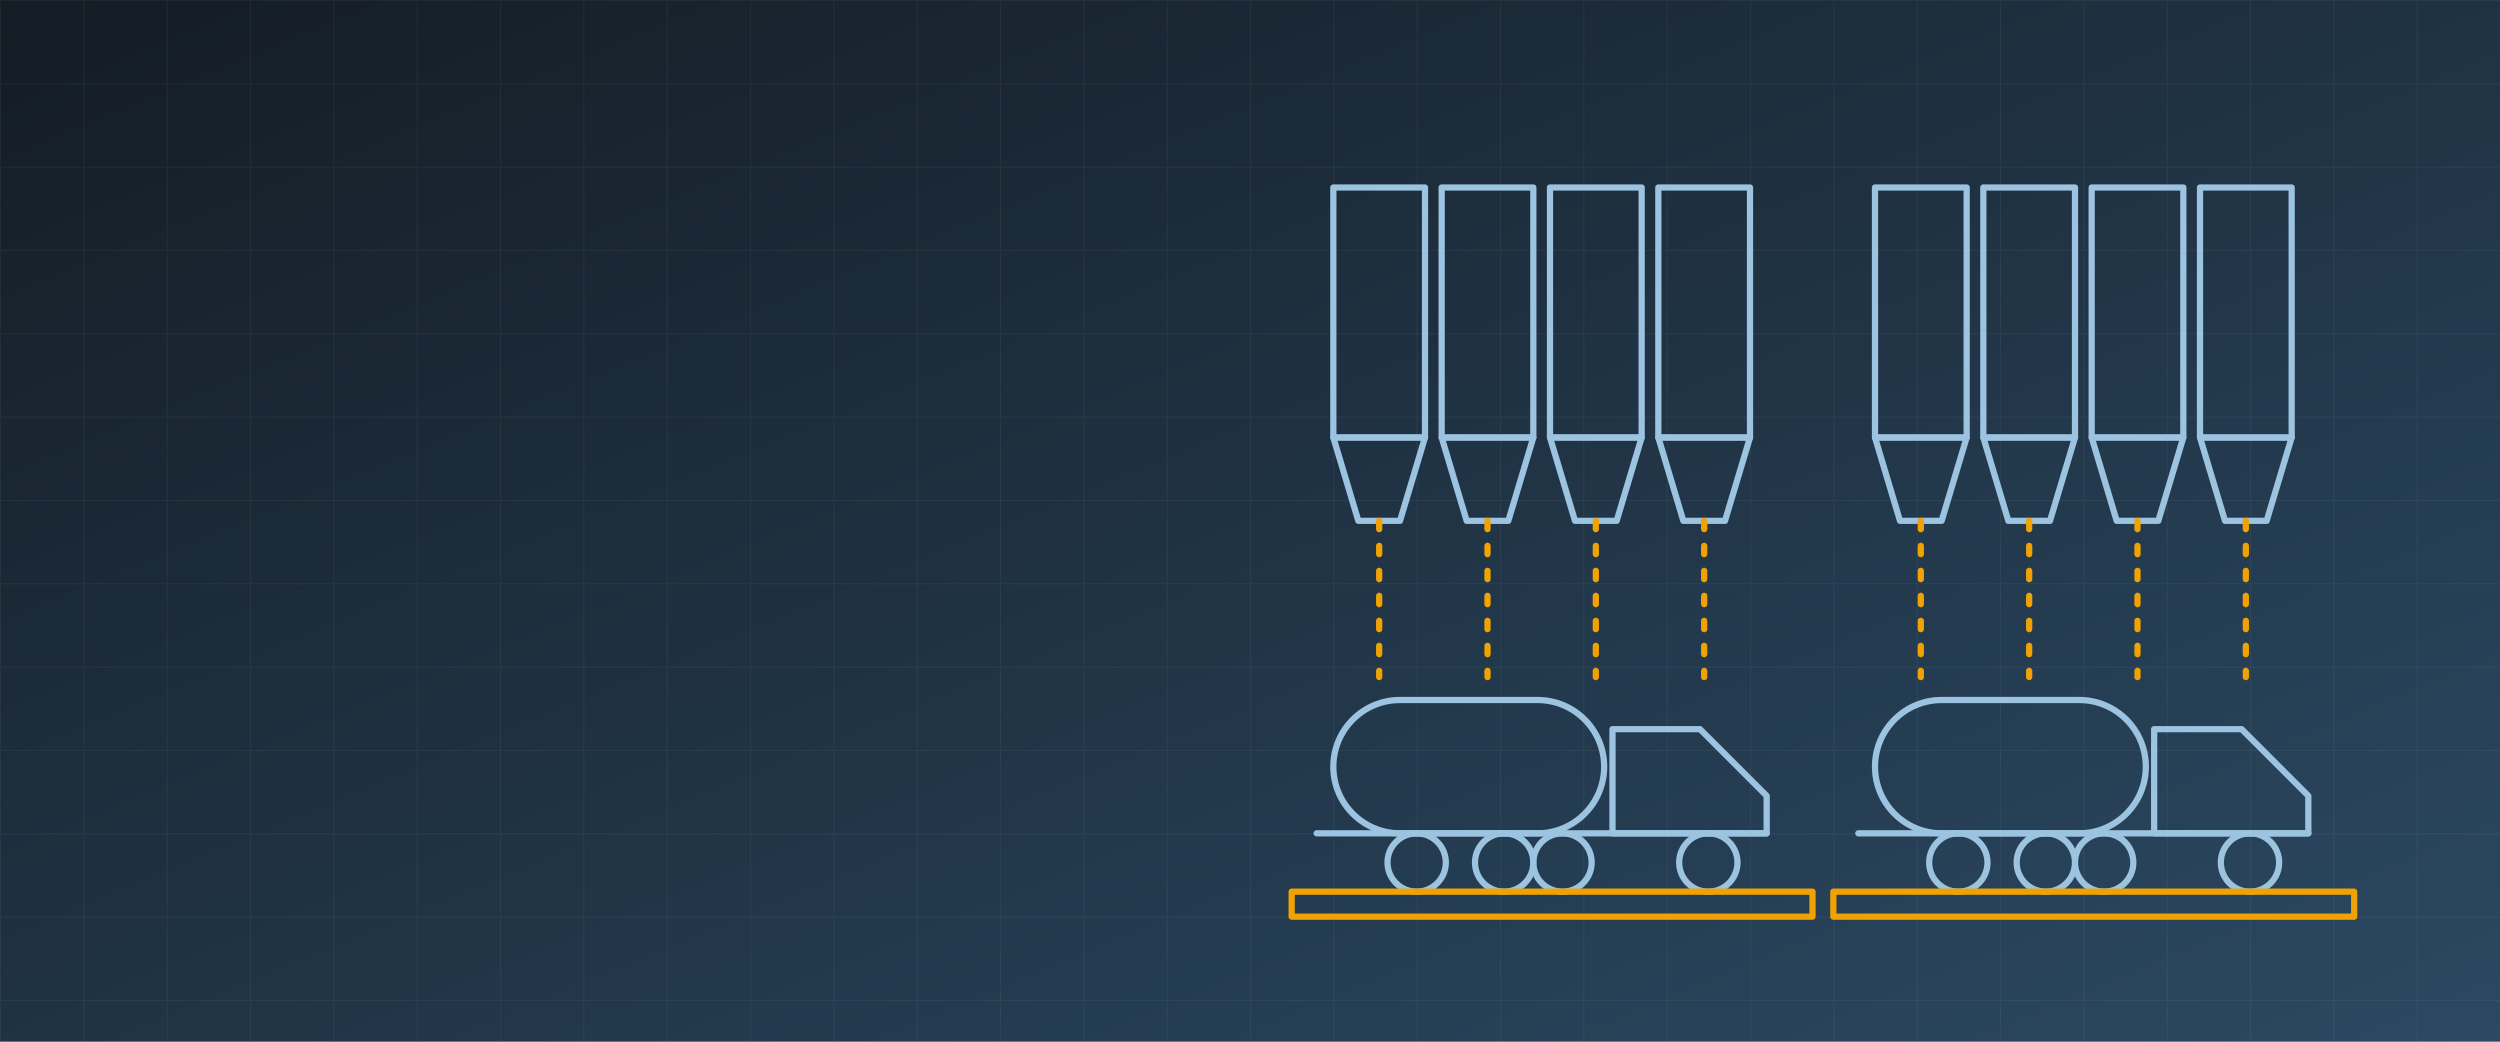
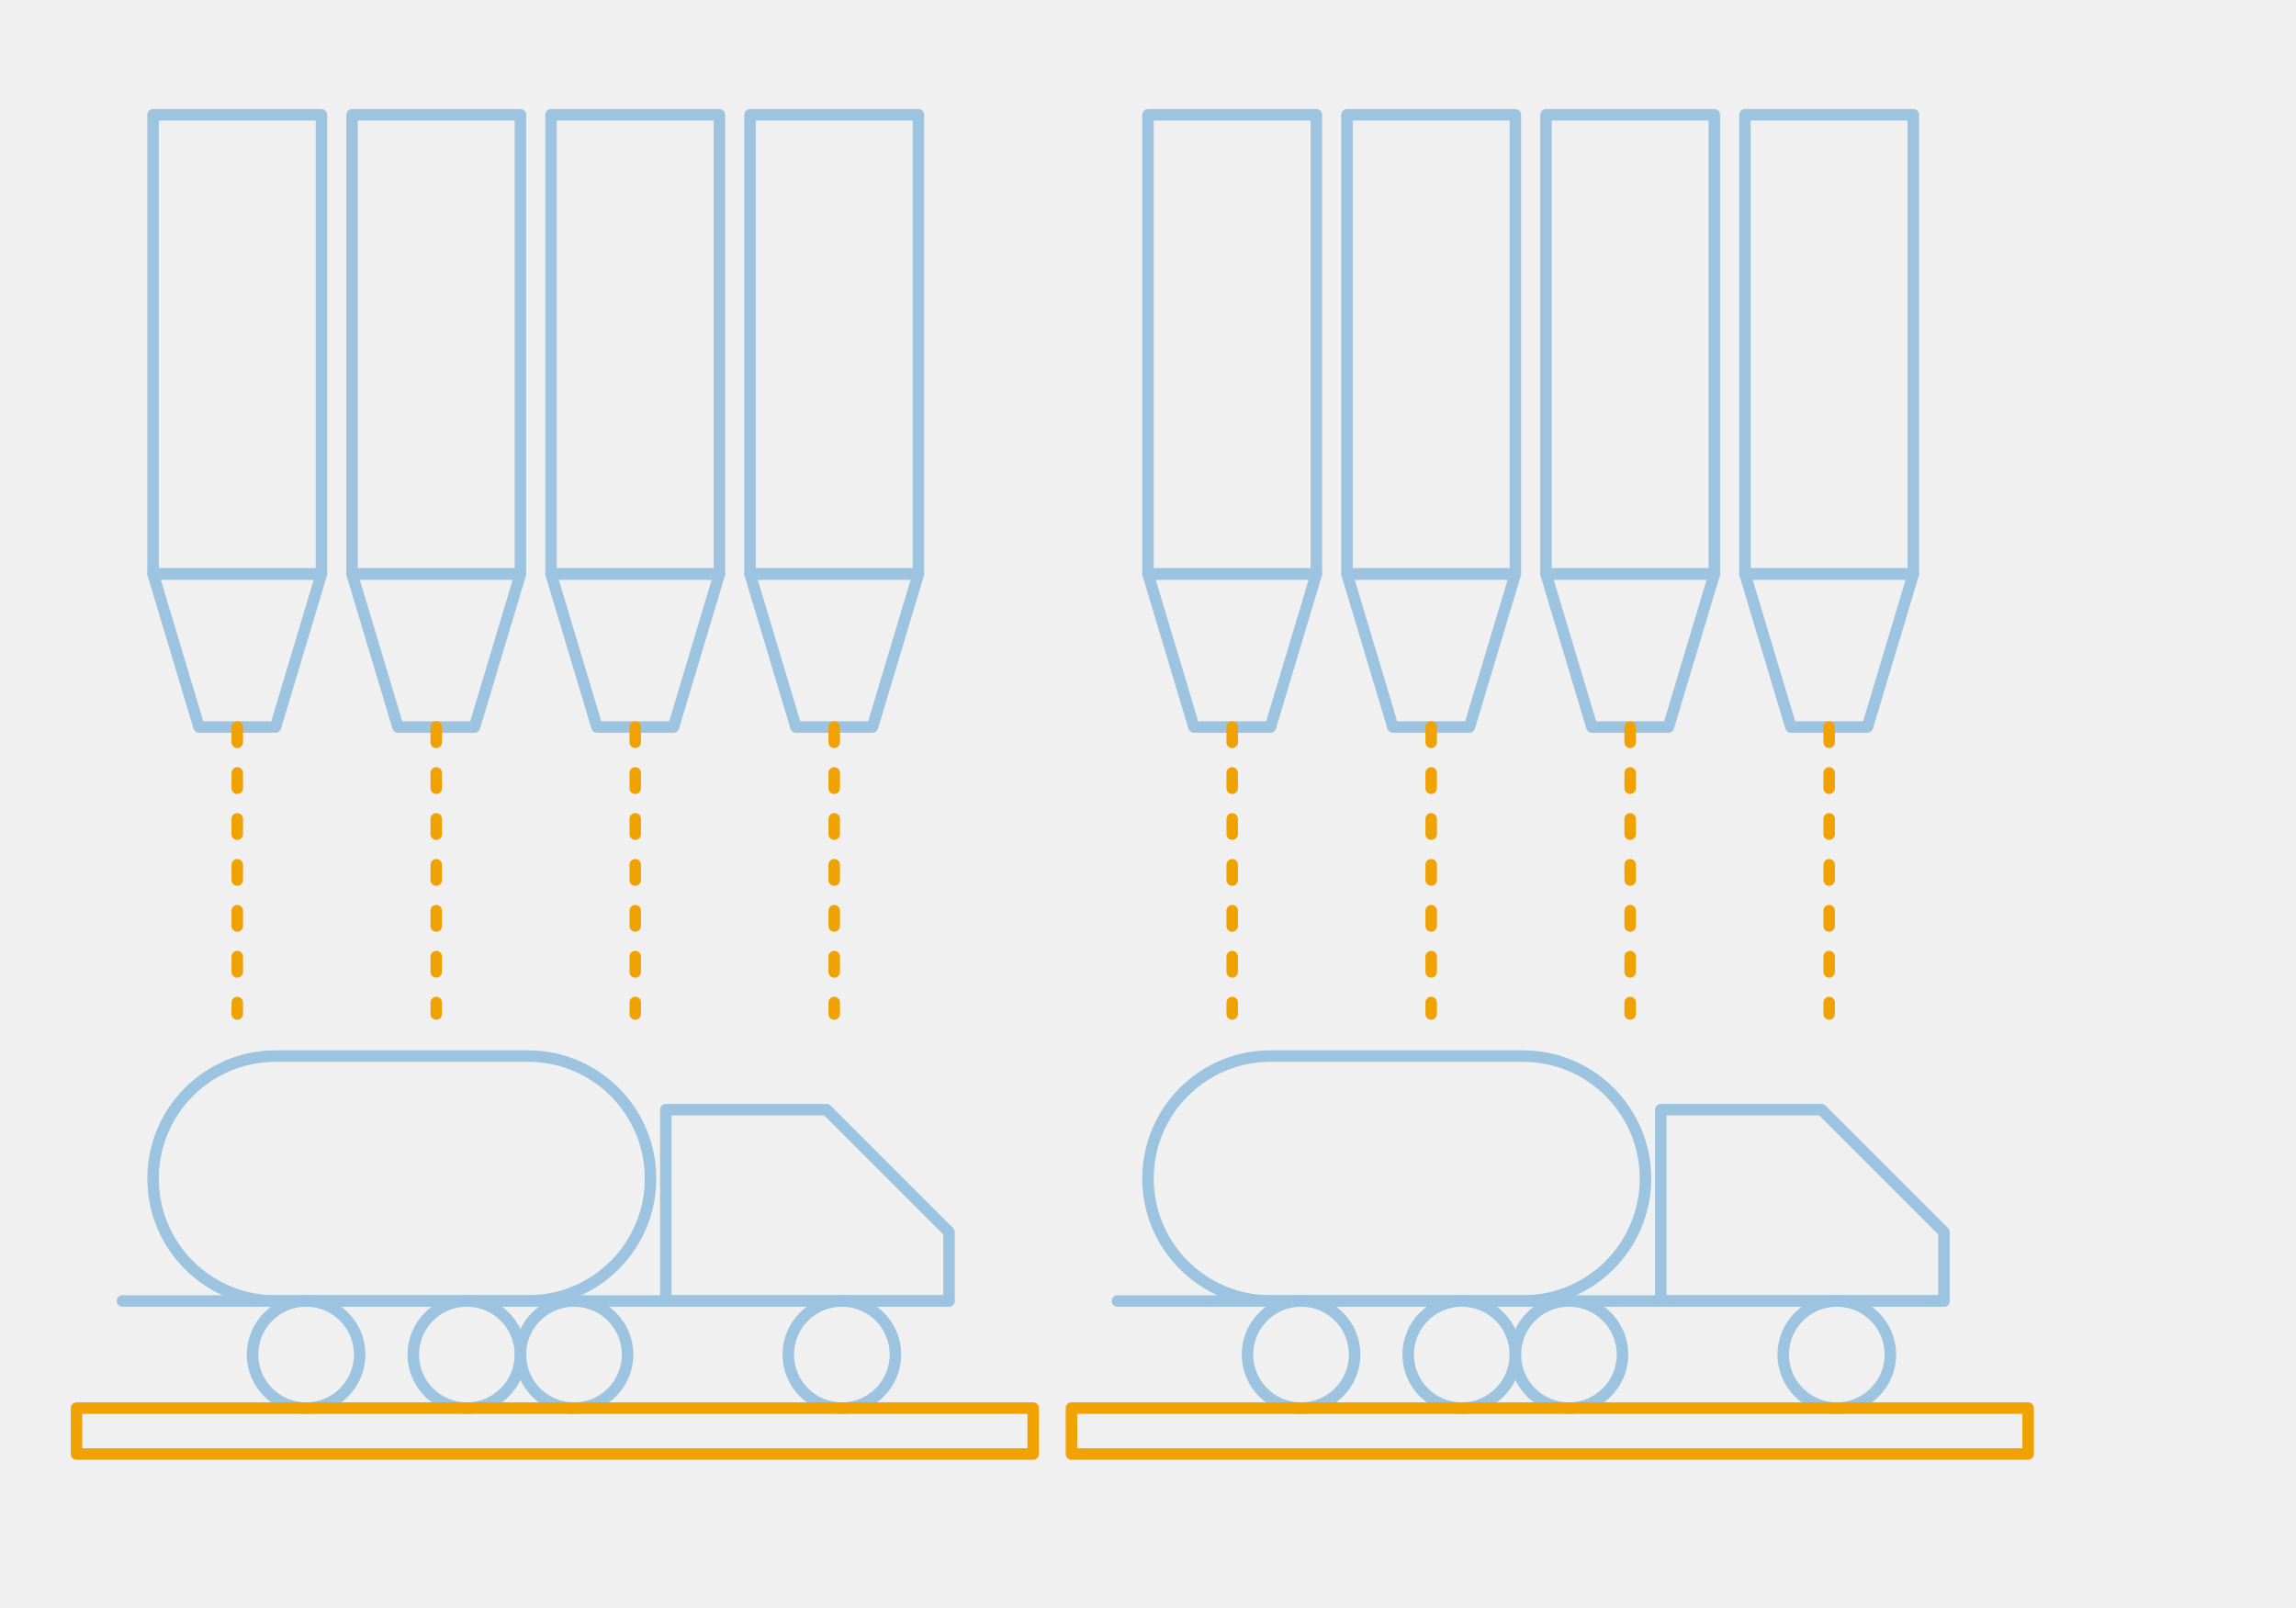
- <svg xmlns="http://www.w3.org/2000/svg" viewBox="0 0 1200 500" preserveAspectRatio="xMidYMid slice">
-   <defs>
-     <linearGradient id="g" x1="0" y1="0" x2="1" y2="1">
-       <stop offset="0" stop-color="#141c24" />
-       <stop offset="1" stop-color="#2b4963" />
-     </linearGradient>
-     <pattern id="p" width="40" height="40" patternUnits="userSpaceOnUse">
-       <path d="M40 0H0V40" fill="none" stroke="#fff" stroke-opacity=".05" />
-     </pattern>
-   </defs>
-   <rect width="1200" height="500" fill="url(#g)" />
-   <rect width="1200" height="500" fill="url(#p)" />
+ <svg xmlns="http://www.w3.org/2000/svg" viewBox="600 60 600 420" preserveAspectRatio="xMaxYMid meet">
  <g fill="none" stroke="#9cc3e0" stroke-width="3" stroke-linejoin="round" stroke-linecap="round">
    <rect x="640" y="90" width="44" height="120" rx="0" />
    <path d="M640 210 L684 210 L672 250 H652 Z" />
    <line x1="662" y1="250" x2="662" y2="325" stroke="#f0a202" stroke-dasharray="4 8" />
    <rect x="692" y="90" width="44" height="120" rx="0" />
    <path d="M692 210 L736 210 L724 250 H704 Z" />
    <line x1="714" y1="250" x2="714" y2="325" stroke="#f0a202" stroke-dasharray="4 8" />
    <rect x="744" y="90" width="44" height="120" rx="0" />
    <path d="M744 210 L788 210 L776 250 H756 Z" />
    <line x1="766" y1="250" x2="766" y2="325" stroke="#f0a202" stroke-dasharray="4 8" />
    <rect x="796" y="90" width="44" height="120" rx="0" />
    <path d="M796 210 L840 210 L828 250 H808 Z" />
    <line x1="818" y1="250" x2="818" y2="325" stroke="#f0a202" stroke-dasharray="4 8" />
    <rect x="640" y="336" width="130" height="64" rx="32" />
    <path d="M774 400 V350 H816 L848 382 V400 Z" />
    <line x1="632" y1="400" x2="848" y2="400" />
    <circle cx="680" cy="414" r="14" />
    <circle cx="722" cy="414" r="14" />
    <circle cx="750" cy="414" r="14" />
    <circle cx="820" cy="414" r="14" />
    <rect x="620" y="428" width="250" height="12" rx="0" stroke="#f0a202" />
    <rect x="900" y="90" width="44" height="120" rx="0" />
    <path d="M900 210 L944 210 L932 250 H912 Z" />
    <line x1="922" y1="250" x2="922" y2="325" stroke="#f0a202" stroke-dasharray="4 8" />
    <rect x="952" y="90" width="44" height="120" rx="0" />
    <path d="M952 210 L996 210 L984 250 H964 Z" />
    <line x1="974" y1="250" x2="974" y2="325" stroke="#f0a202" stroke-dasharray="4 8" />
    <rect x="1004" y="90" width="44" height="120" rx="0" />
    <path d="M1004 210 L1048 210 L1036 250 H1016 Z" />
    <line x1="1026" y1="250" x2="1026" y2="325" stroke="#f0a202" stroke-dasharray="4 8" />
    <rect x="1056" y="90" width="44" height="120" rx="0" />
    <path d="M1056 210 L1100 210 L1088 250 H1068 Z" />
    <line x1="1078" y1="250" x2="1078" y2="325" stroke="#f0a202" stroke-dasharray="4 8" />
    <rect x="900" y="336" width="130" height="64" rx="32" />
    <path d="M1034 400 V350 H1076 L1108 382 V400 Z" />
    <line x1="892" y1="400" x2="1108" y2="400" />
    <circle cx="940" cy="414" r="14" />
    <circle cx="982" cy="414" r="14" />
    <circle cx="1010" cy="414" r="14" />
    <circle cx="1080" cy="414" r="14" />
    <rect x="880" y="428" width="250" height="12" rx="0" stroke="#f0a202" />
  </g>
</svg>
